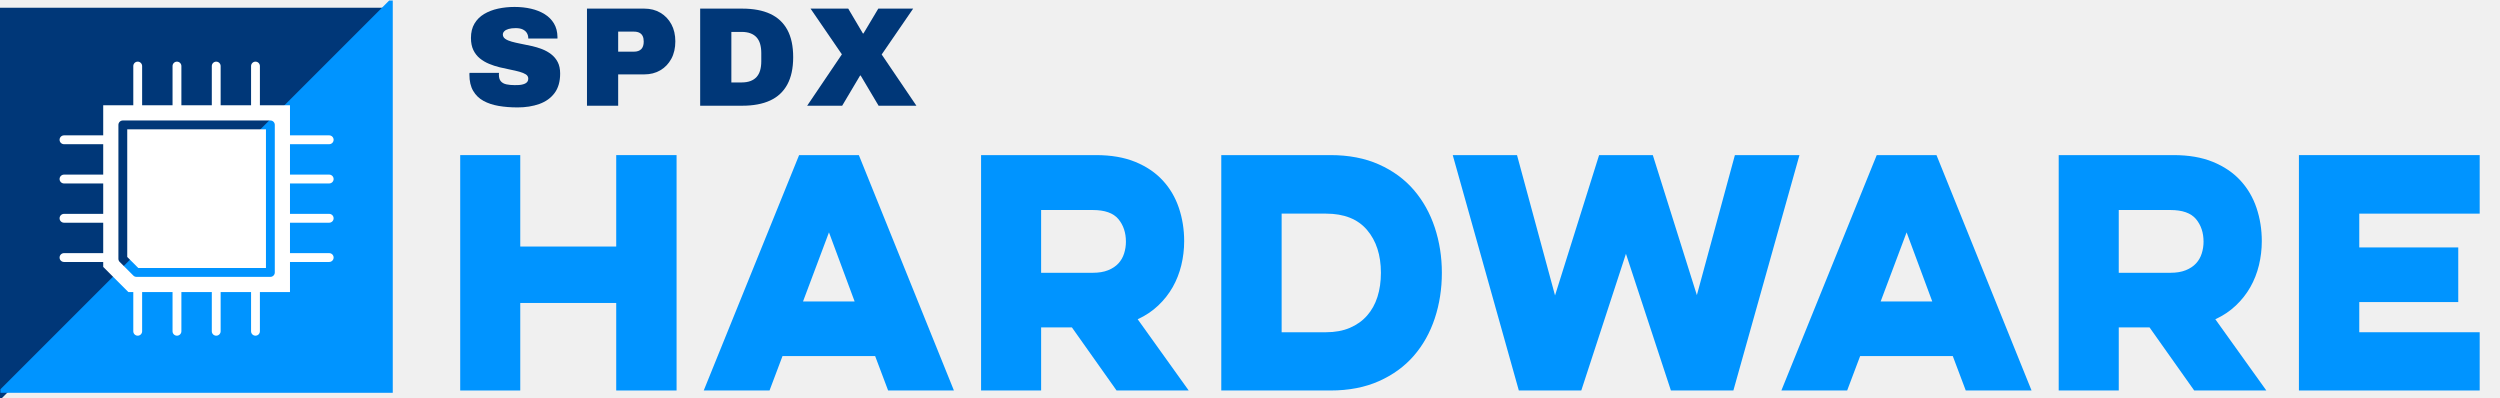
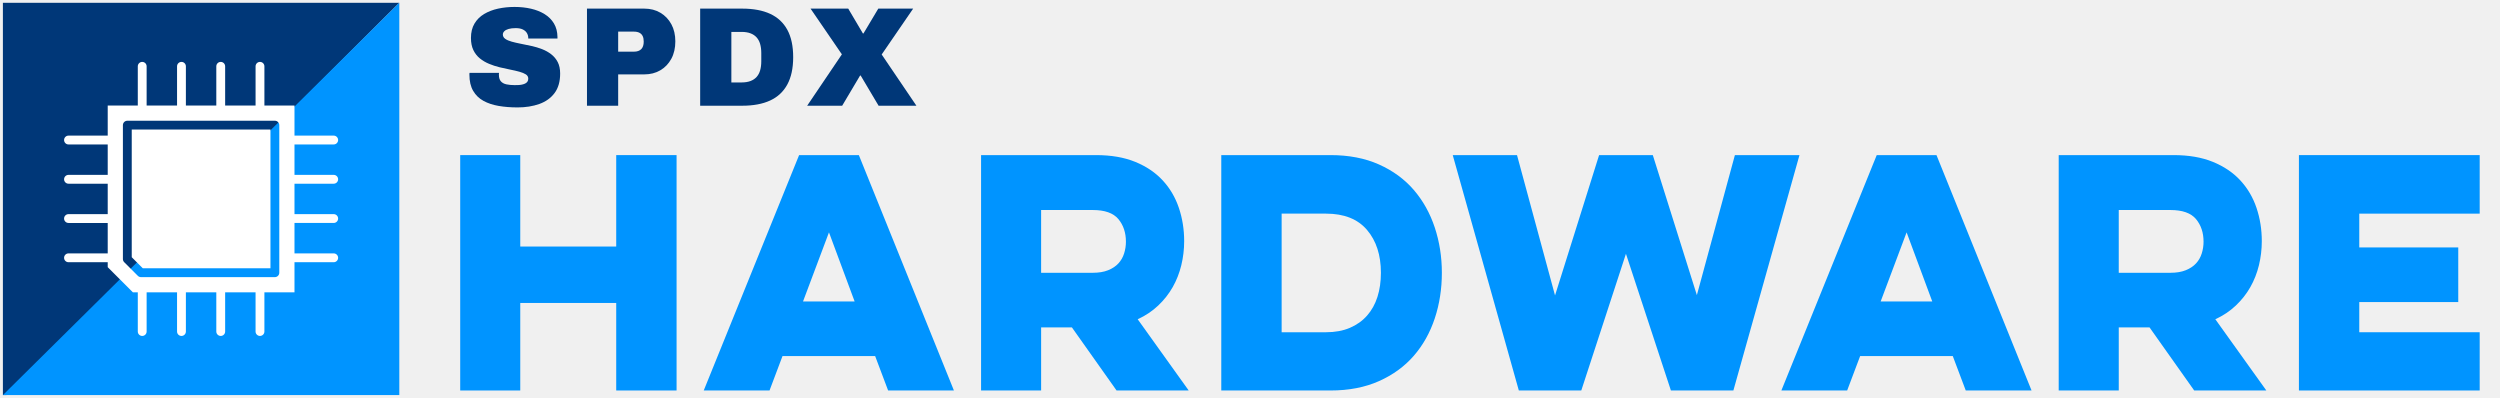
<svg xmlns="http://www.w3.org/2000/svg" id="a" viewBox="0 0 360.958 57.369">
  <defs>
-     <style>.b{fill:#003778;}.c{fill:#0094ff;}.d{fill:#fff;fill-rule:evenodd;}</style>
+     <style>.b{fill:#fff;fill-rule:evenodd;}.b,.c,.d{stroke-width:0px;}.c{fill:#003778;}.d{fill:#0094ff;}</style>
  </defs>
-   <g>
-     <path class="c" d="M97.686,22.394V56.38h-8.714v-12.636h-13.855v12.636h-8.671V22.394h8.671v13.202h13.855v-13.202h8.714Z" />
-     <path class="c" d="M124.004,22.394l13.725,33.985h-9.499l-1.873-4.967h-13.377l-1.873,4.967h-9.499l13.769-33.985h8.628Zm-4.314,11.154l-3.747,9.978h7.451l-3.704-9.978Z" />
-     <path class="c" d="M158.25,22.394c2.179,0,4.066,.326,5.665,.979,1.597,.654,2.919,1.547,3.965,2.68s1.822,2.455,2.331,3.966c.508,1.511,.763,3.108,.763,4.792,0,1.191-.139,2.354-.414,3.486-.276,1.133-.69,2.186-1.242,3.159s-1.249,1.858-2.091,2.657c-.843,.8-1.83,1.46-2.963,1.982l7.363,10.283h-10.414l-6.448-9.106h-4.444v9.106h-8.671V22.394h16.601Zm-7.93,7.93v9.062h7.451c.871,0,1.612-.123,2.222-.37,.61-.246,1.104-.573,1.481-.98,.377-.406,.653-.886,.828-1.438,.174-.552,.262-1.118,.262-1.699,0-1.308-.364-2.396-1.09-3.269-.727-.871-1.961-1.307-3.703-1.307h-7.451Z" />
-     <path class="c" d="M176.332,22.394h15.772c2.644,0,4.975,.45,6.993,1.351s3.696,2.128,5.033,3.682c1.335,1.554,2.345,3.362,3.027,5.425s1.024,4.241,1.024,6.535c0,2.324-.342,4.518-1.024,6.579-.683,2.063-1.692,3.864-3.027,5.403-1.337,1.54-3.015,2.76-5.033,3.66s-4.35,1.351-6.993,1.351h-15.772V22.394Zm8.714,8.452v17.124h6.405c1.307,0,2.454-.211,3.442-.632,.987-.421,1.814-1.009,2.483-1.765,.668-.755,1.169-1.656,1.503-2.701,.334-1.046,.501-2.207,.501-3.486,0-2.556-.668-4.618-2.004-6.187-1.337-1.569-3.312-2.354-5.926-2.354h-6.405Z" />
-     <path class="c" d="M219.293,56.38l-9.542-33.985h9.28l5.49,20.261,6.361-20.261h7.756l6.361,20.217,5.49-20.217h9.324l-9.542,33.985h-9.02l-6.492-19.738-6.448,19.738h-9.02Z" />
-     <path class="c" d="M279.596,22.394l13.725,33.985h-9.499l-1.873-4.967h-13.377l-1.873,4.967h-9.499l13.769-33.985h8.628Zm-4.314,11.154l-3.747,9.978h7.451l-3.704-9.978Z" />
-     <path class="c" d="M313.842,22.394c2.179,0,4.066,.326,5.665,.979,1.597,.654,2.919,1.547,3.965,2.68,1.046,1.133,1.822,2.455,2.331,3.966,.508,1.511,.763,3.108,.763,4.792,0,1.191-.139,2.354-.414,3.486-.276,1.133-.69,2.186-1.242,3.159s-1.249,1.858-2.091,2.657c-.843,.8-1.83,1.46-2.963,1.982l7.363,10.283h-10.414l-6.448-9.106h-4.444v9.106h-8.671V22.394h16.601Zm-7.93,7.93v9.062h7.451c.871,0,1.612-.123,2.222-.37,.61-.246,1.104-.573,1.481-.98,.377-.406,.653-.886,.828-1.438,.174-.552,.262-1.118,.262-1.699,0-1.308-.364-2.396-1.09-3.269-.727-.871-1.961-1.307-3.703-1.307h-7.451Z" />
-     <path class="c" d="M331.925,22.394h26.1v8.452h-17.386v4.88h14.292v7.887h-14.292v4.357h17.386v8.409h-26.1V22.394Z" />
-   </g>
-   <g>
-     <path class="b" d="M74.703,15.509c-.964,0-1.864-.071-2.7-.214-.836-.143-1.569-.387-2.201-.733s-1.128-.828-1.487-1.447c-.36-.617-.54-1.396-.54-2.333v-.112c0-.047,.006-.098,.02-.152h4.259c-.014,.055-.021,.105-.021,.152v.133c0,.407,.095,.721,.285,.938,.19,.218,.459,.363,.805,.438,.346,.074,.737,.111,1.172,.111,.163,0,.336-.003,.52-.01s.36-.027,.53-.062c.17-.033,.326-.084,.469-.152s.255-.16,.336-.275,.122-.262,.122-.438c0-.258-.116-.461-.346-.611-.231-.148-.544-.278-.938-.387-.395-.108-.835-.211-1.325-.306s-.999-.207-1.528-.336-1.04-.296-1.528-.5c-.489-.203-.931-.465-1.325-.784s-.707-.72-.938-1.202-.346-1.063-.346-1.742c0-.815,.169-1.509,.509-2.079,.339-.57,.805-1.032,1.396-1.386,.591-.353,1.263-.611,2.018-.774,.754-.163,1.545-.244,2.374-.244,.842,0,1.633,.085,2.374,.255,.74,.17,1.396,.431,1.966,.784,.571,.354,1.019,.802,1.345,1.345,.326,.544,.496,1.189,.509,1.937v.244h-4.218v-.081c0-.245-.061-.476-.184-.693-.122-.217-.315-.394-.581-.529s-.615-.204-1.049-.204c-.408,0-.751,.041-1.029,.122-.279,.082-.486,.193-.622,.336-.136,.144-.204,.296-.204,.459,0,.258,.115,.469,.346,.632s.543,.299,.938,.407c.394,.109,.835,.211,1.325,.306,.489,.096,.999,.201,1.528,.316s1.039,.269,1.528,.458c.489,.19,.93,.438,1.325,.744,.394,.306,.706,.683,.938,1.131,.23,.448,.346,.998,.346,1.65,0,1.155-.269,2.093-.805,2.812-.537,.72-1.271,1.246-2.201,1.579s-1.987,.499-3.169,.499Z" />
-     <path class="b" d="M84.75,15.265V1.244h8.274c.883,0,1.661,.201,2.333,.602,.673,.4,1.199,.954,1.58,1.661,.38,.706,.57,1.528,.57,2.465,0,.965-.193,1.804-.581,2.518-.387,.713-.917,1.267-1.589,1.66-.673,.395-1.444,.591-2.313,.591h-3.77v4.524h-4.504Zm4.504-7.805h2.262c.476,0,.832-.122,1.07-.367,.238-.244,.357-.604,.357-1.08,0-.326-.051-.594-.153-.805-.102-.211-.258-.37-.469-.479-.211-.109-.479-.163-.805-.163h-2.262v2.894Z" />
-     <path class="b" d="M101.092,15.265V1.244h6.073c1.603,0,2.948,.252,4.035,.754,1.086,.503,1.912,1.271,2.476,2.303,.563,1.033,.846,2.351,.846,3.954,0,1.589-.282,2.903-.846,3.942-.564,1.04-1.39,1.811-2.476,2.313-1.087,.503-2.432,.754-4.035,.754h-6.073Zm4.504-3.362h1.487c.489,0,.914-.068,1.274-.204,.36-.136,.655-.333,.886-.591s.401-.577,.51-.958c.108-.38,.163-.808,.163-1.283v-1.223c0-.476-.055-.903-.163-1.284-.109-.38-.279-.699-.51-.958-.231-.258-.526-.455-.886-.591-.36-.136-.785-.204-1.274-.204h-1.487v7.296Z" />
-     <path class="b" d="M116.54,15.265l5.013-7.418-4.524-6.603h5.441l2.119,3.587h.082l2.14-3.587h5.034l-4.544,6.623,5.013,7.397h-5.461l-2.588-4.361h-.081l-2.588,4.361h-5.054Z" />
-   </g>
-   <polygon class="b" points="56.115 1.634 56.115 1.118 -.528 1.118 -.528 57.761 -.011 57.761 56.115 1.634" />
-   <polygon class="c" points=".065 56.2 .065 56.716 56.708 56.716 56.708 .073 56.192 .073 .065 56.2" />
-   <path class="d" d="M14.901,15.2h4.344v-5.662c0-.352,.286-.638,.638-.638s.638,.286,.638,.638v5.662h4.392v-5.662c0-.352,.286-.638,.638-.638s.638,.286,.638,.638v5.662h4.392l-0-5.662c0-.352,.286-.638,.638-.638s.638,.286,.638,.638v5.662h4.393v-5.662c0-.352,.286-.638,.638-.638s.638,.286,.638,.638v5.662h4.343v4.343h5.662c.352,0,.638,.286,.638,.638s-.286,.638-.638,.638h-5.662v4.392h5.662c.352,0,.638,.286,.638,.638s-.286,.638-.638,.638h-5.662v4.392h5.662c.352,0,.638,.286,.638,.638s-.286,.638-.638,.638l-5.662-0v4.393h5.662c.352,0,.638,.286,.638,.638s-.286,.638-.638,.638h-5.662v4.343h-4.344v5.662c0,.352-.286,.638-.638,.638s-.638-.286-.638-.638v-5.661h-4.392v5.662c0,.352-.286,.638-.638,.638s-.638-.286-.638-.638v-5.662h-4.392v5.662c0,.352-.286,.638-.638,.638s-.638-.286-.638-.638v-5.662h-4.392v5.662c0,.352-.286,.638-.638,.638s-.638-.286-.638-.638v-5.662h-.712l-3.631-3.631-0-.713h-5.662c-.352,0-.638-.286-.638-.638s.286-.638,.638-.638h5.662v-4.392h-5.662c-.352,0-.638-.286-.638-.638s.286-.638,.638-.638h5.662v-4.392h-5.662c-.352,0-.638-.286-.638-.638s.286-.638,.638-.638h5.662v-4.392h-5.662c-.352,0-.638-.286-.638-.638s.286-.638,.638-.638h5.662v-4.344l-.001,0Zm3.47,3.47v18.43l1.598,1.598h18.43V18.67l-20.029-0Zm-1.276,18.695c0,.178,.073,.339,.19,.455l1.969,1.969c.125,.125,.288,.187,.451,.187h19.333c.352,0,.638-.286,.638-.638l-0-21.305c0-.352-.286-.638-.638-.638H17.734c-.352,0-.638,.286-.638,.638l-0,19.333Z" />
+   <polygon class="c" points="57.654 .4 57.061 .4 .418 .4 .418 57.043 .935 57.043 57.654 .4" />
+   <polygon class="d" points=".418 57.043 57.654 57.043 57.654 .4 .418 57.043" />
+   <path class="d" d="m97.686,22.394v33.985h-8.714v-12.636h-13.855v12.636h-8.671V22.394h8.671v13.202h13.855v-13.202h8.714Z" />
+   <path class="d" d="m124.004,22.394l13.725,33.985h-9.499l-1.873-4.967h-13.377l-1.873,4.967h-9.499l13.769-33.985h8.628Zm-4.314,11.154l-3.747,9.978h7.451l-3.704-9.978Z" />
+   <path class="d" d="m158.25,22.394c2.179,0,4.066.326,5.665.979,1.597.654,2.919,1.547,3.965,2.68s1.822,2.455,2.331,3.966c.508,1.511.763,3.108.763,4.792,0,1.191-.139,2.354-.414,3.486-.276,1.133-.69,2.186-1.242,3.159s-1.249,1.858-2.091,2.657c-.843.8-1.83,1.46-2.963,1.982l7.363,10.283h-10.414l-6.448-9.106h-4.444v9.106h-8.671V22.394h16.601Zm-7.93,7.93v9.062h7.451c.871,0,1.612-.123,2.222-.37.61-.246,1.104-.573,1.481-.98.377-.406.653-.886.828-1.438.174-.552.262-1.118.262-1.699,0-1.308-.364-2.396-1.09-3.269-.727-.871-1.961-1.307-3.703-1.307h-7.451Z" />
+   <path class="d" d="m176.332,22.394h15.772c2.644,0,4.975.45,6.993,1.351s3.696,2.128,5.033,3.682c1.335,1.554,2.345,3.362,3.027,5.425s1.024,4.241,1.024,6.535c0,2.324-.342,4.518-1.024,6.579-.683,2.063-1.692,3.864-3.027,5.403-1.337,1.54-3.015,2.76-5.033,3.66s-4.35,1.351-6.993,1.351h-15.772V22.394Zm8.714,8.452v17.124h6.405c1.307,0,2.454-.211,3.442-.632.987-.421,1.814-1.009,2.483-1.765.668-.755,1.169-1.656,1.503-2.701.334-1.046.501-2.207.501-3.486,0-2.556-.668-4.618-2.004-6.187-1.337-1.569-3.312-2.354-5.926-2.354h-6.405Z" />
+   <path class="d" d="m219.293,56.38l-9.542-33.985h9.28l5.49,20.261,6.361-20.261h7.756l6.361,20.217,5.49-20.217h9.324l-9.542,33.985h-9.02l-6.492-19.738-6.448,19.738h-9.02Z" />
+   <path class="d" d="m279.596,22.394l13.725,33.985h-9.499l-1.873-4.967h-13.377l-1.873,4.967h-9.499l13.769-33.985h8.628Zm-4.314,11.154l-3.747,9.978h7.451l-3.704-9.978Z" />
+   <path class="d" d="m313.842,22.394c2.179,0,4.066.326,5.665.979,1.597.654,2.919,1.547,3.965,2.68,1.046,1.133,1.822,2.455,2.331,3.966.508,1.511.763,3.108.763,4.792,0,1.191-.139,2.354-.414,3.486-.276,1.133-.69,2.186-1.242,3.159s-1.249,1.858-2.091,2.657c-.843.8-1.83,1.46-2.963,1.982l7.363,10.283h-10.414l-6.448-9.106h-4.444v9.106h-8.671V22.394h16.601Zm-7.93,7.93v9.062h7.451c.871,0,1.612-.123,2.222-.37.61-.246,1.104-.573,1.481-.98.377-.406.653-.886.828-1.438.174-.552.262-1.118.262-1.699,0-1.308-.364-2.396-1.09-3.269-.727-.871-1.961-1.307-3.703-1.307h-7.451Z" />
+   <path class="d" d="m331.925,22.394h26.1v8.452h-17.386v4.88h14.292v7.887h-14.292v4.357h17.386v8.409h-26.1V22.394Z" />
+   <path class="c" d="m74.703,15.509c-.964,0-1.864-.071-2.7-.214-.836-.143-1.569-.387-2.201-.733s-1.128-.828-1.487-1.447c-.36-.617-.54-1.396-.54-2.333v-.112c0-.047.006-.098.02-.152h4.259c-.014.055-.021.105-.021.152v.133c0,.407.095.721.285.938.19.218.459.363.805.438.346.074.737.111,1.172.111.163,0,.336-.003.52-.01s.36-.027.53-.062c.17-.033.326-.084.469-.152s.255-.16.336-.275.122-.262.122-.438c0-.258-.116-.461-.346-.611-.231-.148-.544-.278-.938-.387-.395-.108-.835-.211-1.325-.306s-.999-.207-1.528-.336-1.04-.296-1.528-.5c-.489-.203-.931-.465-1.325-.784s-.707-.72-.938-1.202-.346-1.063-.346-1.742c0-.815.169-1.509.509-2.079.339-.57.805-1.032,1.396-1.386.591-.353,1.263-.611,2.018-.774.754-.163,1.545-.244,2.374-.244.842,0,1.633.085,2.374.255.74.17,1.396.431,1.966.784.571.354,1.019.802,1.345,1.345.326.544.496,1.189.509,1.937v.244h-4.218v-.081c0-.245-.061-.476-.184-.693-.122-.217-.315-.394-.581-.529s-.615-.204-1.049-.204c-.408,0-.751.041-1.029.122-.279.082-.486.193-.622.336-.136.144-.204.296-.204.459,0,.258.115.469.346.632s.543.299.938.407c.394.109.835.211,1.325.306.489.096.999.201,1.528.316s1.039.269,1.528.458c.489.19.93.438,1.325.744.394.306.706.683.938,1.131.23.448.346.998.346,1.65,0,1.155-.269,2.093-.805,2.812-.537.72-1.271,1.246-2.201,1.579s-1.987.499-3.169.499Z" />
+   <path class="c" d="m84.75,15.265V1.244h8.274c.883,0,1.661.201,2.333.602.673.4,1.199.954,1.58,1.661.38.706.57,1.528.57,2.465,0,.965-.193,1.804-.581,2.518-.387.713-.917,1.267-1.589,1.66-.673.395-1.444.591-2.313.591h-3.77v4.524h-4.504Zm4.504-7.805h2.262c.476,0,.832-.122,1.07-.367.238-.244.357-.604.357-1.08,0-.326-.051-.594-.153-.805-.102-.211-.258-.37-.469-.479-.211-.109-.479-.163-.805-.163h-2.262v2.894Z" />
+   <path class="c" d="m101.092,15.265V1.244h6.073c1.603,0,2.948.252,4.035.754,1.086.503,1.912,1.271,2.476,2.303.563,1.033.846,2.351.846,3.954,0,1.589-.282,2.903-.846,3.942-.564,1.04-1.39,1.811-2.476,2.313-1.087.503-2.432.754-4.035.754h-6.073Zm4.504-3.362h1.487c.489,0,.914-.068,1.274-.204.36-.136.655-.333.886-.591s.401-.577.51-.958c.108-.38.163-.808.163-1.283v-1.223c0-.476-.055-.903-.163-1.284-.109-.38-.279-.699-.51-.958-.231-.258-.526-.455-.886-.591-.36-.136-.785-.204-1.274-.204h-1.487v7.296Z" />
+   <path class="c" d="m116.54,15.265l5.013-7.418-4.524-6.603h5.441l2.119,3.587h.082l2.14-3.587h5.034l-4.544,6.623,5.013,7.397h-5.461l-2.588-4.361h-.081l-2.588,4.361h-5.054Z" />
+   <path class="b" d="m15.551,15.237h4.344v-5.662c0-.352.286-.638.638-.638s.638.286.638.638v5.662h4.392v-5.662c0-.352.286-.638.638-.638s.638.286.638.638v5.662h4.392l-0-5.662c0-.352.286-.638.638-.638s.638.286.638.638v5.662h4.393v-5.662c0-.352.286-.638.638-.638s.638.286.638.638v5.662h4.343v4.343h5.662c.352,0,.638.286.638.638s-.286.638-.638.638h-5.662v4.392h5.662c.352,0,.638.286.638.638s-.286.638-.638.638h-5.662v4.392h5.662c.352,0,.638.286.638.638s-.286.638-.638.638l-5.662-0v4.393h5.662c.352,0,.638.286.638.638s-.286.638-.638.638h-5.662v4.343h-4.344v5.662c0,.352-.286.638-.638.638s-.638-.286-.638-.638v-5.661h-4.392v5.662c0,.352-.286.638-.638.638s-.638-.286-.638-.638v-5.662h-4.392v5.662c0,.352-.286.638-.638.638s-.638-.286-.638-.638v-5.662h-4.392v5.662c0,.352-.286.638-.638.638s-.638-.286-.638-.638v-5.662h-.712l-3.631-3.631-0-.713h-5.662c-.352,0-.638-.286-.638-.638s.286-.638.638-.638h5.662v-4.392h-5.662c-.352,0-.638-.286-.638-.638s.286-.638.638-.638h5.662v-4.392h-5.662c-.352,0-.638-.286-.638-.638s.286-.638.638-.638h5.662v-4.392h-5.662c-.352,0-.638-.286-.638-.638s.286-.638.638-.638h5.662v-4.344l-.001 0Zm3.47,3.47v18.43l1.598,1.598h18.43v-20.029l-20.029-0Zm-1.276,18.695c0,.178.073.339.19.455l1.969,1.969c.125.125.288.187.451.187h19.333c.352,0,.638-.286.638-.638l-0-21.305c0-.352-.286-.638-.638-.638h-21.305c-.352,0-.638.286-.638.638l-0,19.333Z" />
</svg>
